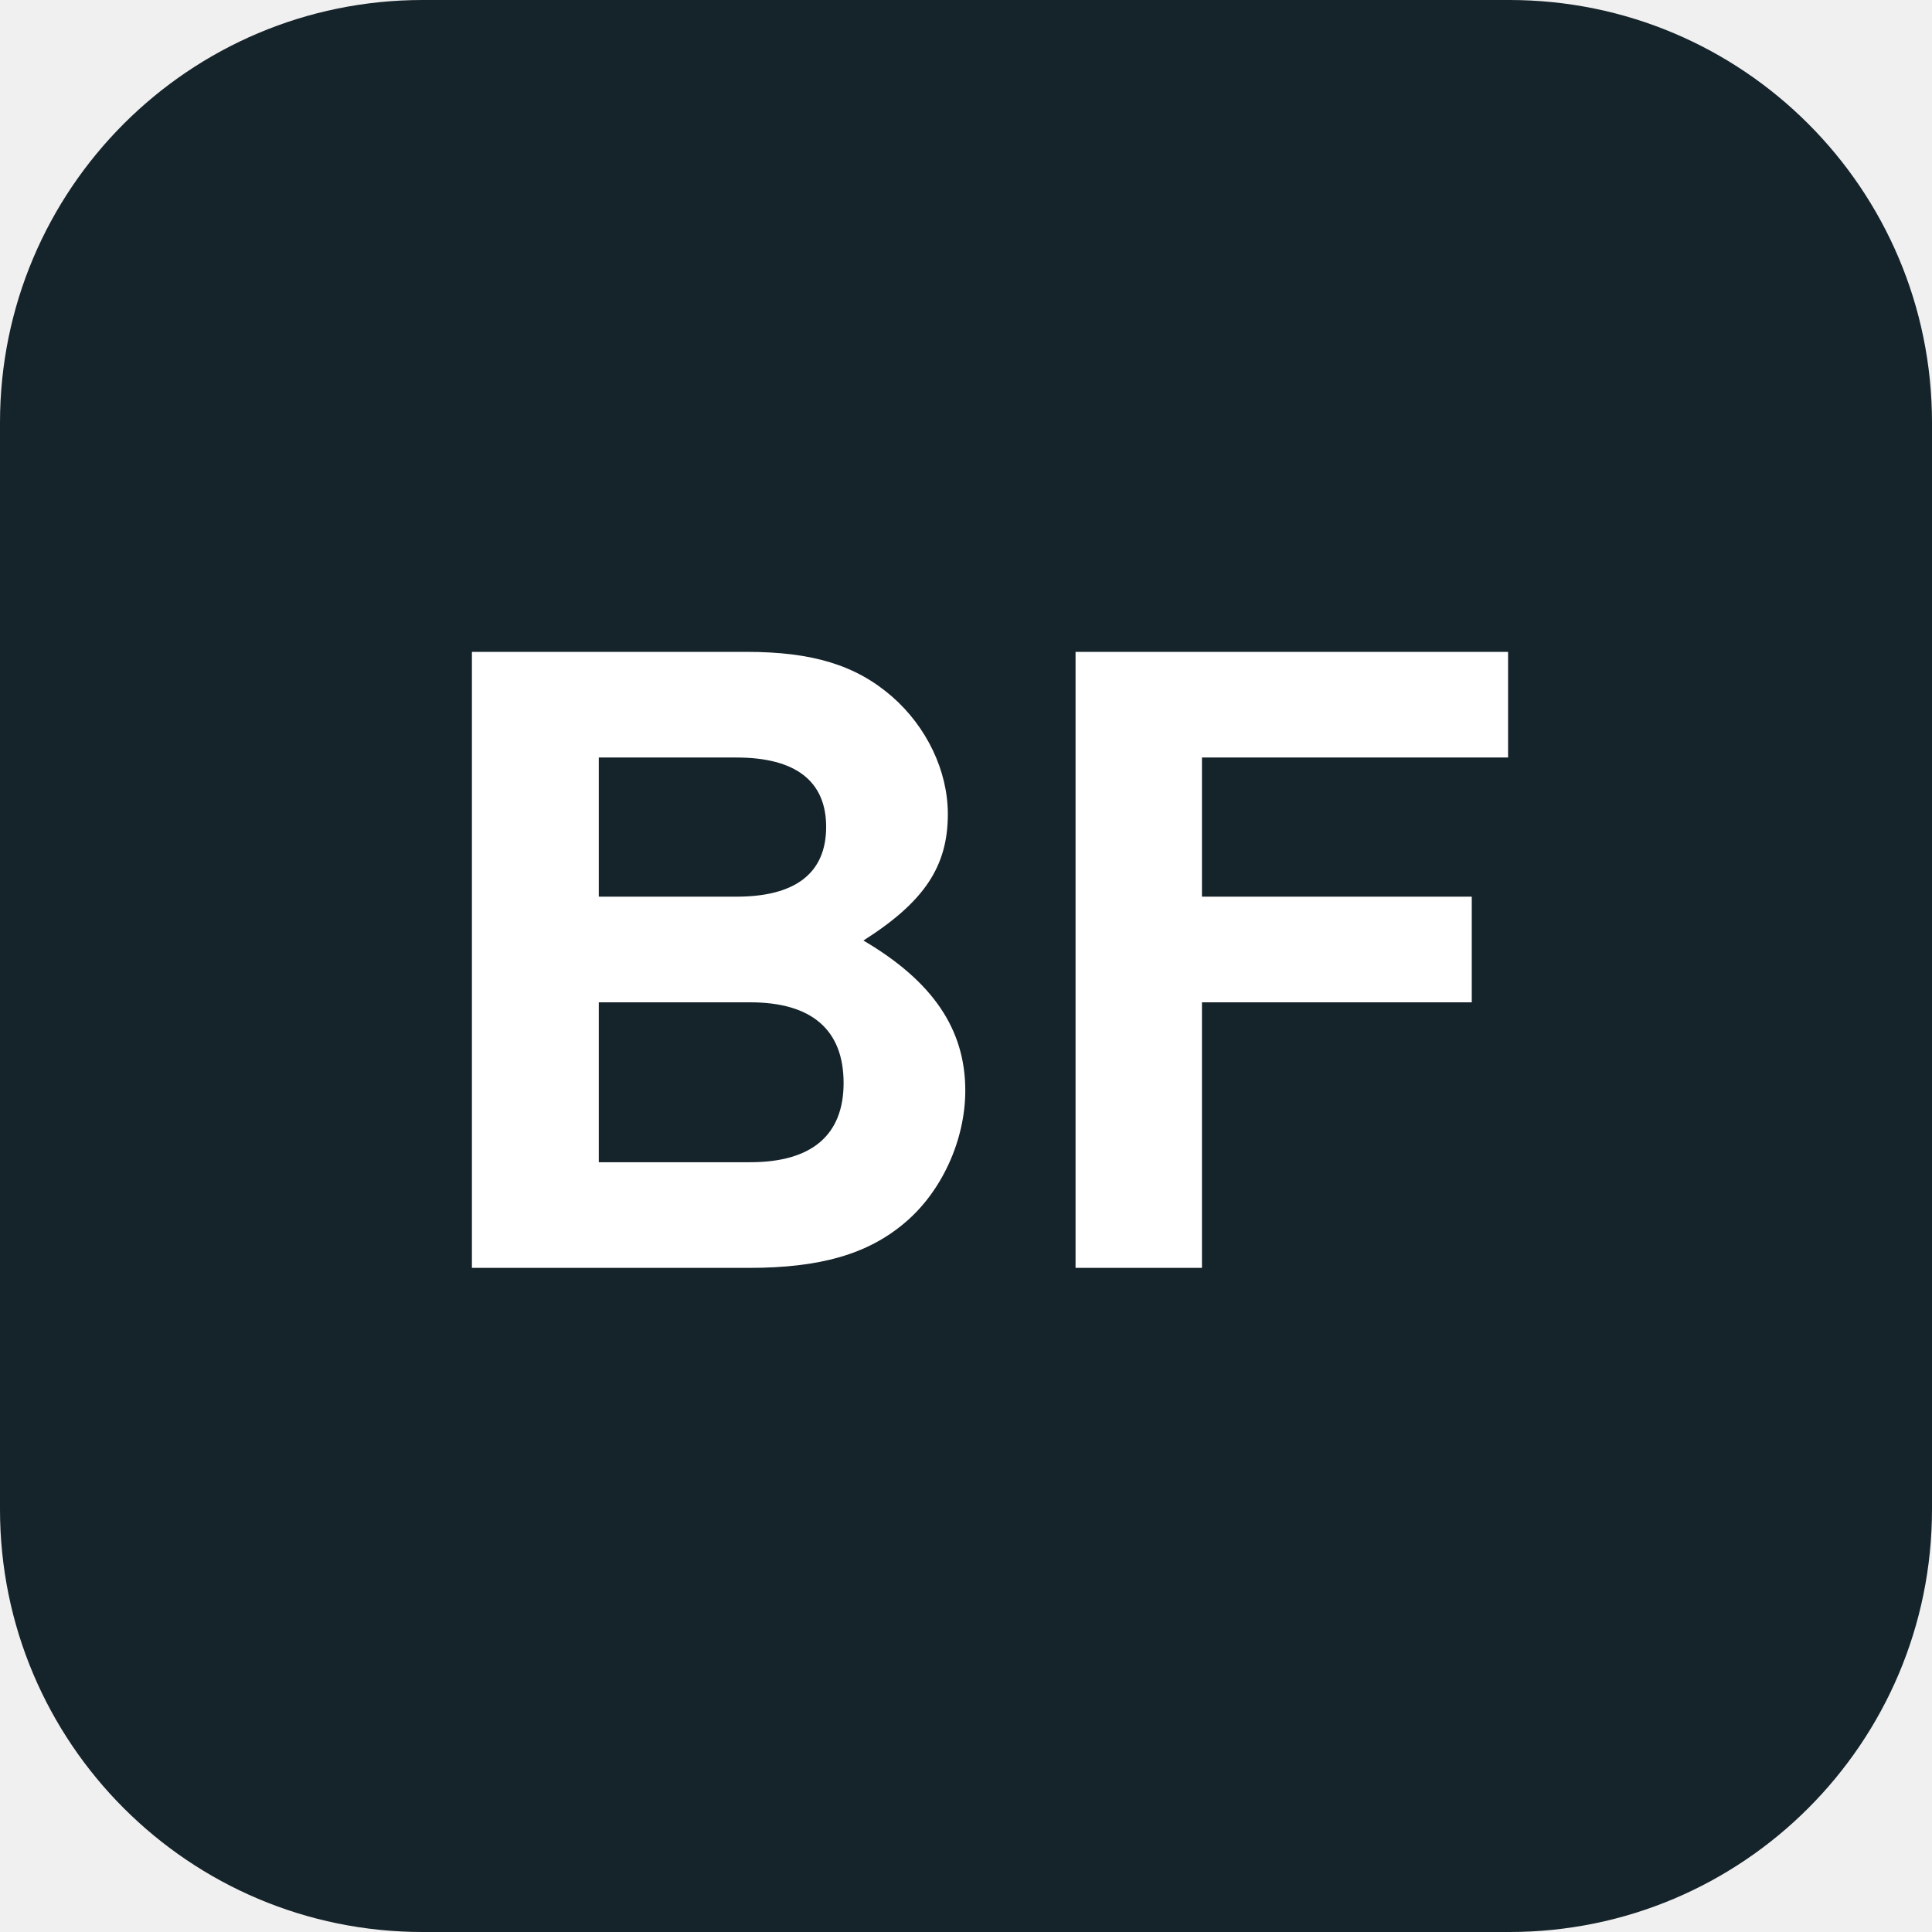
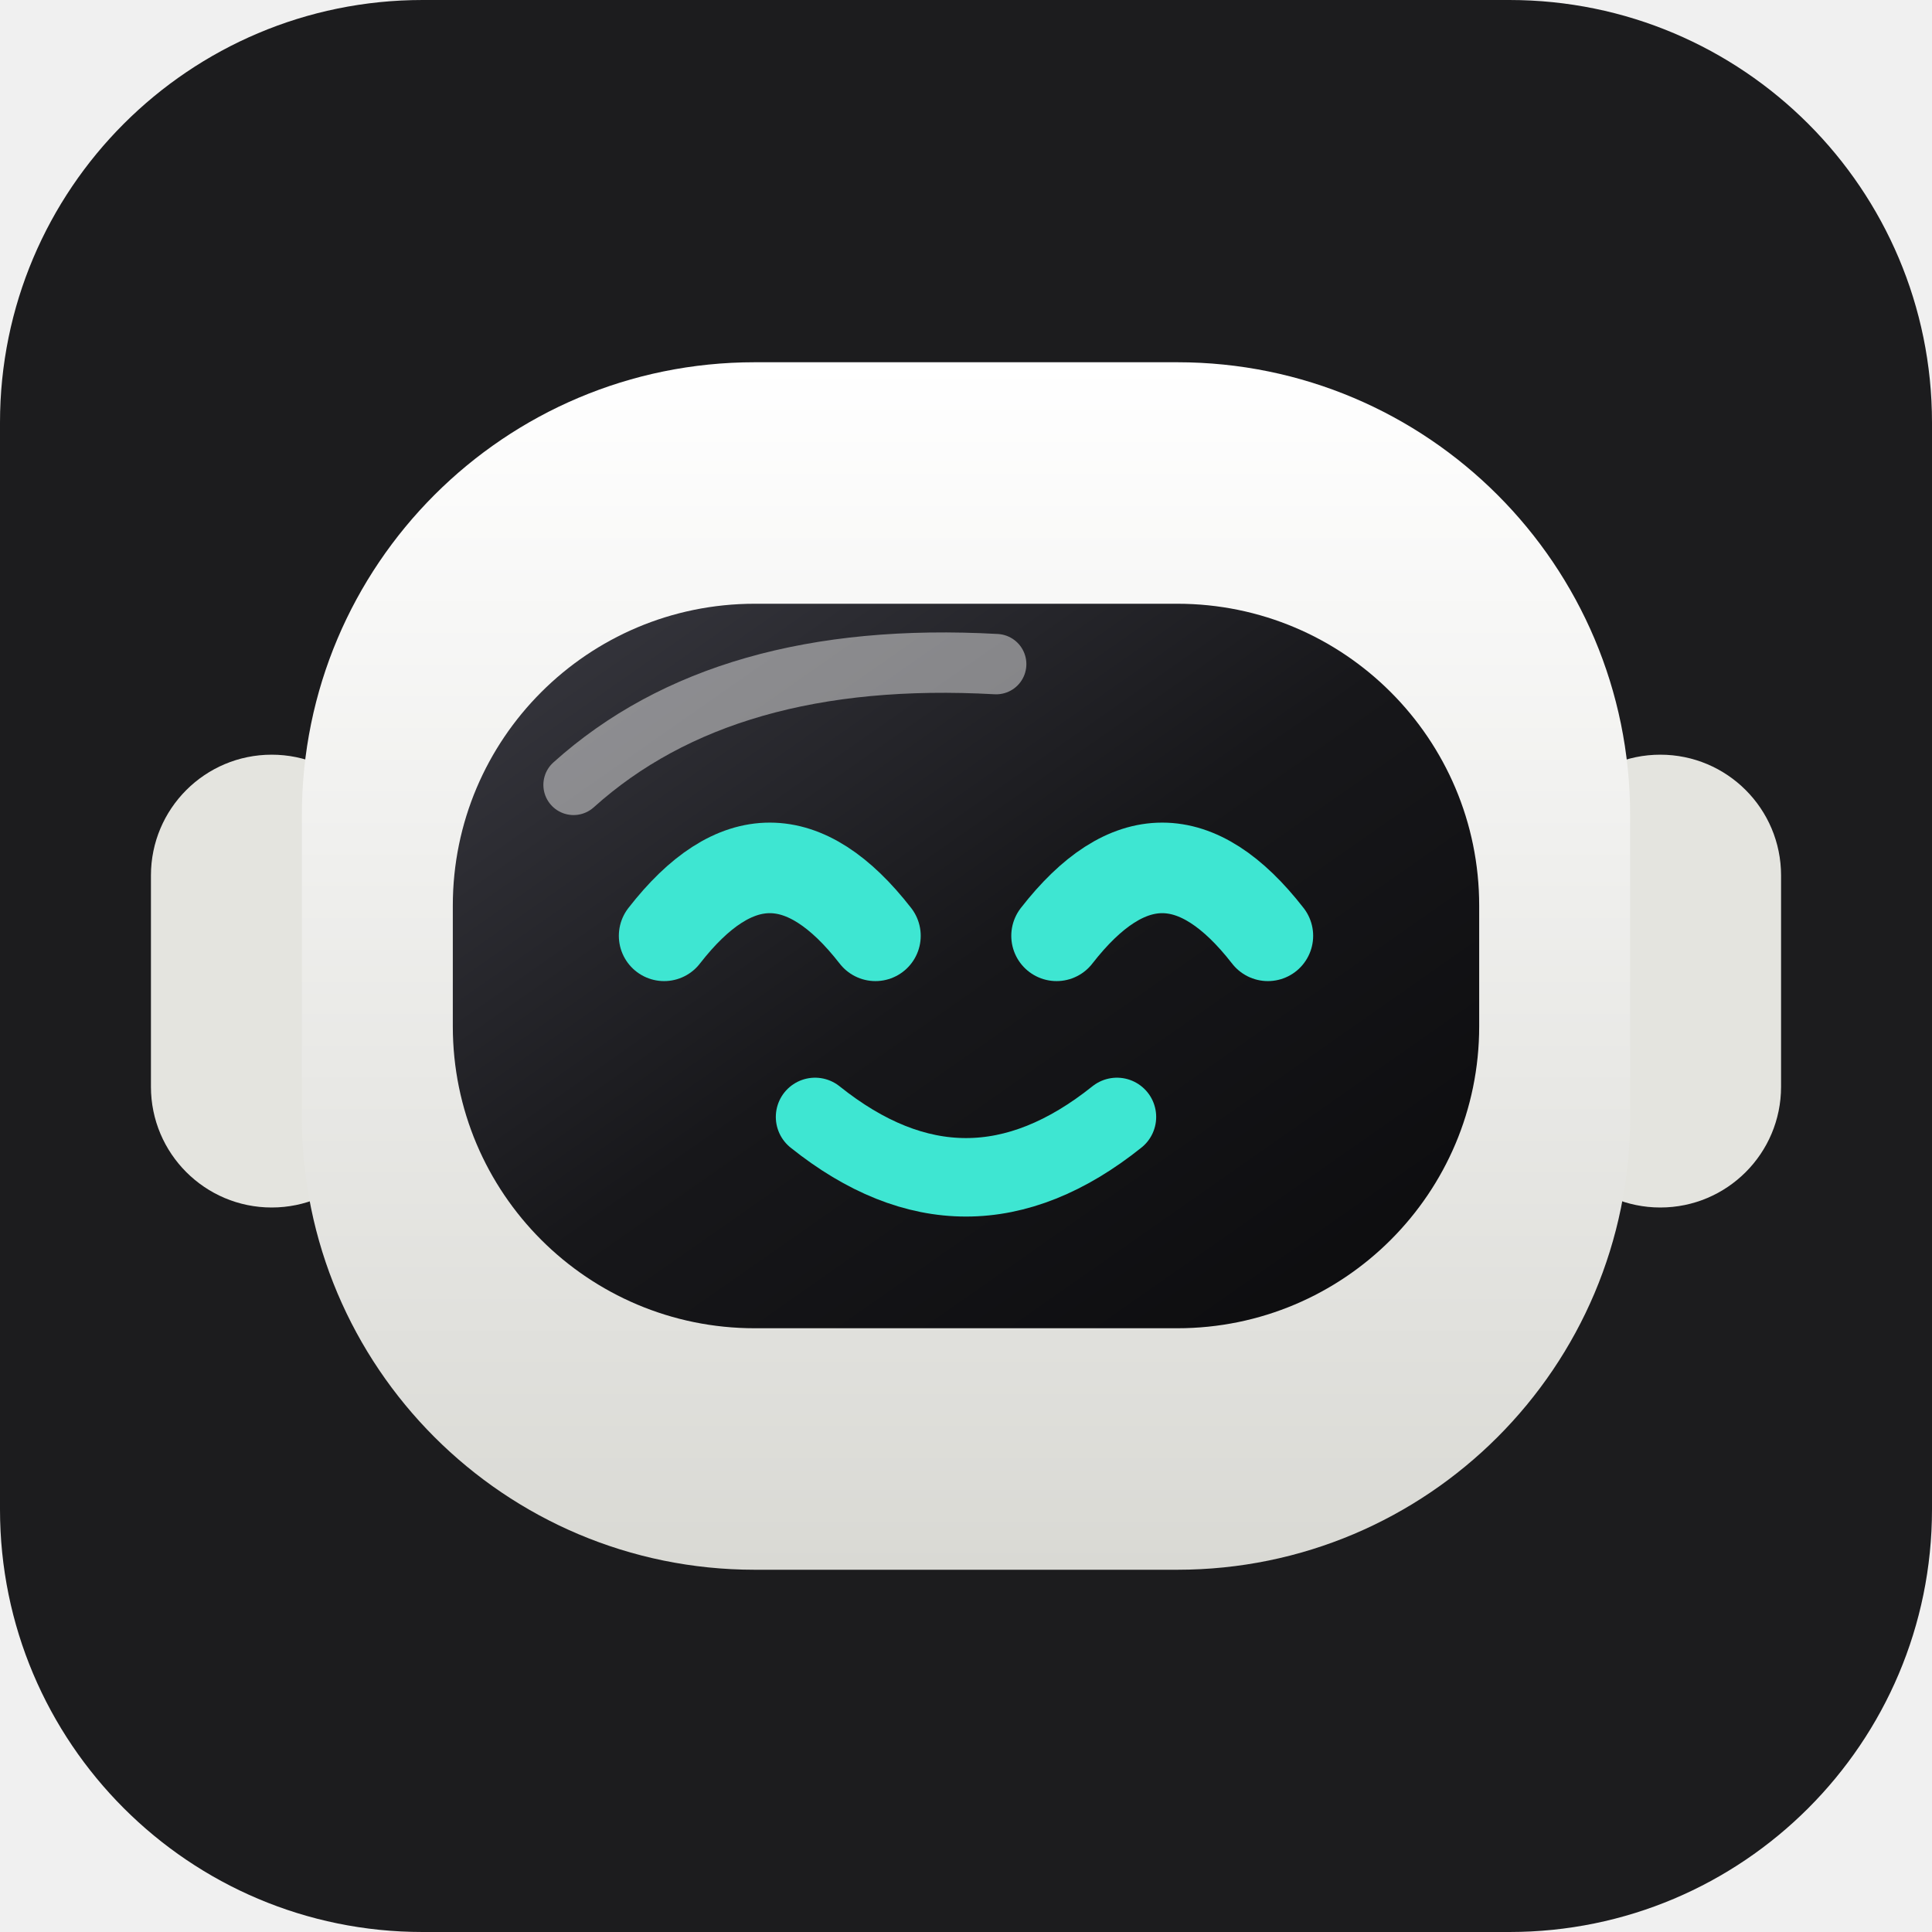
<svg xmlns="http://www.w3.org/2000/svg" viewBox="0 0 64 64">
-   <rect width="64" height="64" rx="14" fill="#15232A" />
-   <text x="32" y="42" text-anchor="middle" font-family="Helvetica,Arial,sans-serif" font-size="28" font-weight="700" fill="#fff">BF</text>
+   <defs>
+     <linearGradient id="h" x1="0" y1="0" x2="0" y2="1">
+       <stop offset="0" stop-color="#FFFFFF" />
+       <stop offset="1" stop-color="#D9D9D4" />
+     </linearGradient>
+     <linearGradient id="v" x1="0" y1="0" x2="1" y2="1">
+       <stop offset="0" stop-color="#3A3A42" />
+       <stop offset=".5" stop-color="#17171A" />
+       <stop offset="1" stop-color="#0B0B0D" />
+     </linearGradient>
+   </defs>
+   <rect width="64" height="64" rx="14" fill="#1C1C1E" />
+   <rect x="5" y="25" width="8" height="15" rx="4" fill="#E4E4DF" />
+   <rect x="51" y="25" width="8" height="15" rx="4" fill="#E4E4DF" />
+   <rect x="10" y="12" width="44" height="40" rx="15" fill="url(#h)" />
+   <rect x="15" y="20" width="34" height="24" rx="10" fill="url(#v)" />
+   <path d="M19 26Q24 21.5 33 22" fill="none" stroke="#fff" stroke-opacity=".45" stroke-width="2" stroke-linecap="round" />
+   <path d="M22 31q3.5-4.5 7 0M35 31q3.5-4.5 7 0" fill="none" stroke="#3EE6D2" stroke-width="3" stroke-linecap="round" />
+   <path d="M27 37q5 4 10 0" fill="none" stroke="#3EE6D2" stroke-width="2.6" stroke-linecap="round" />
</svg>
